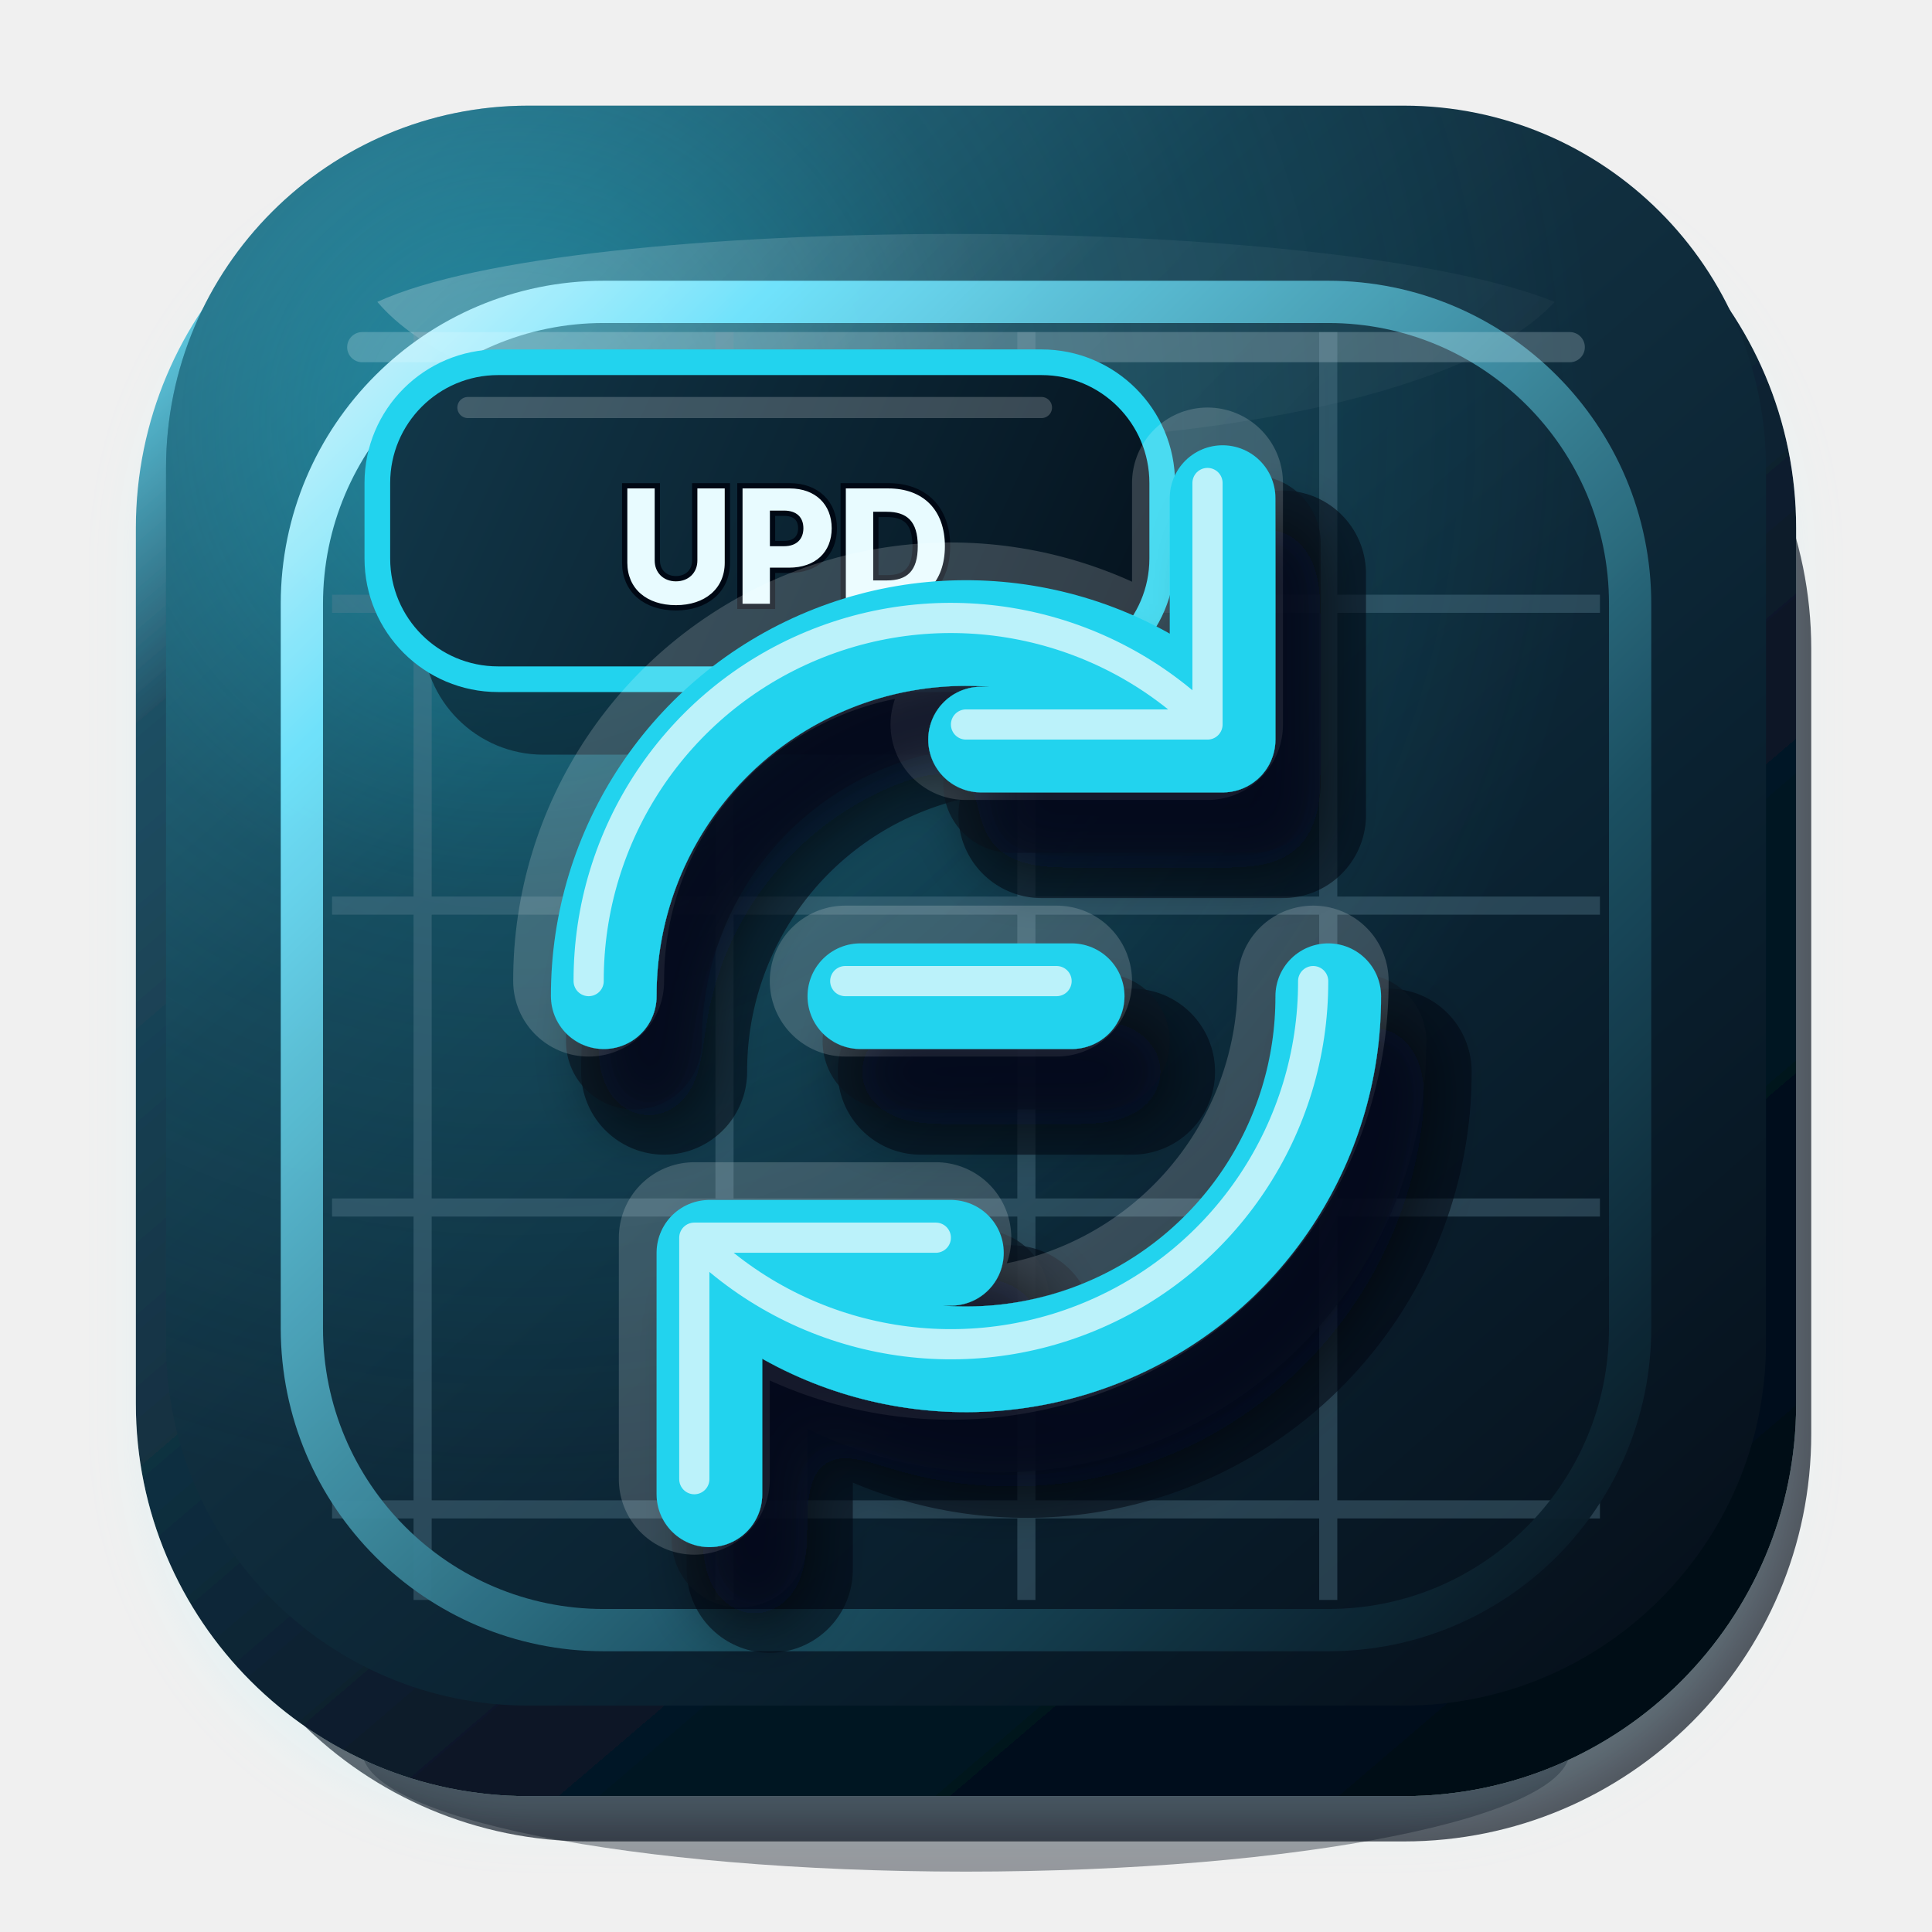
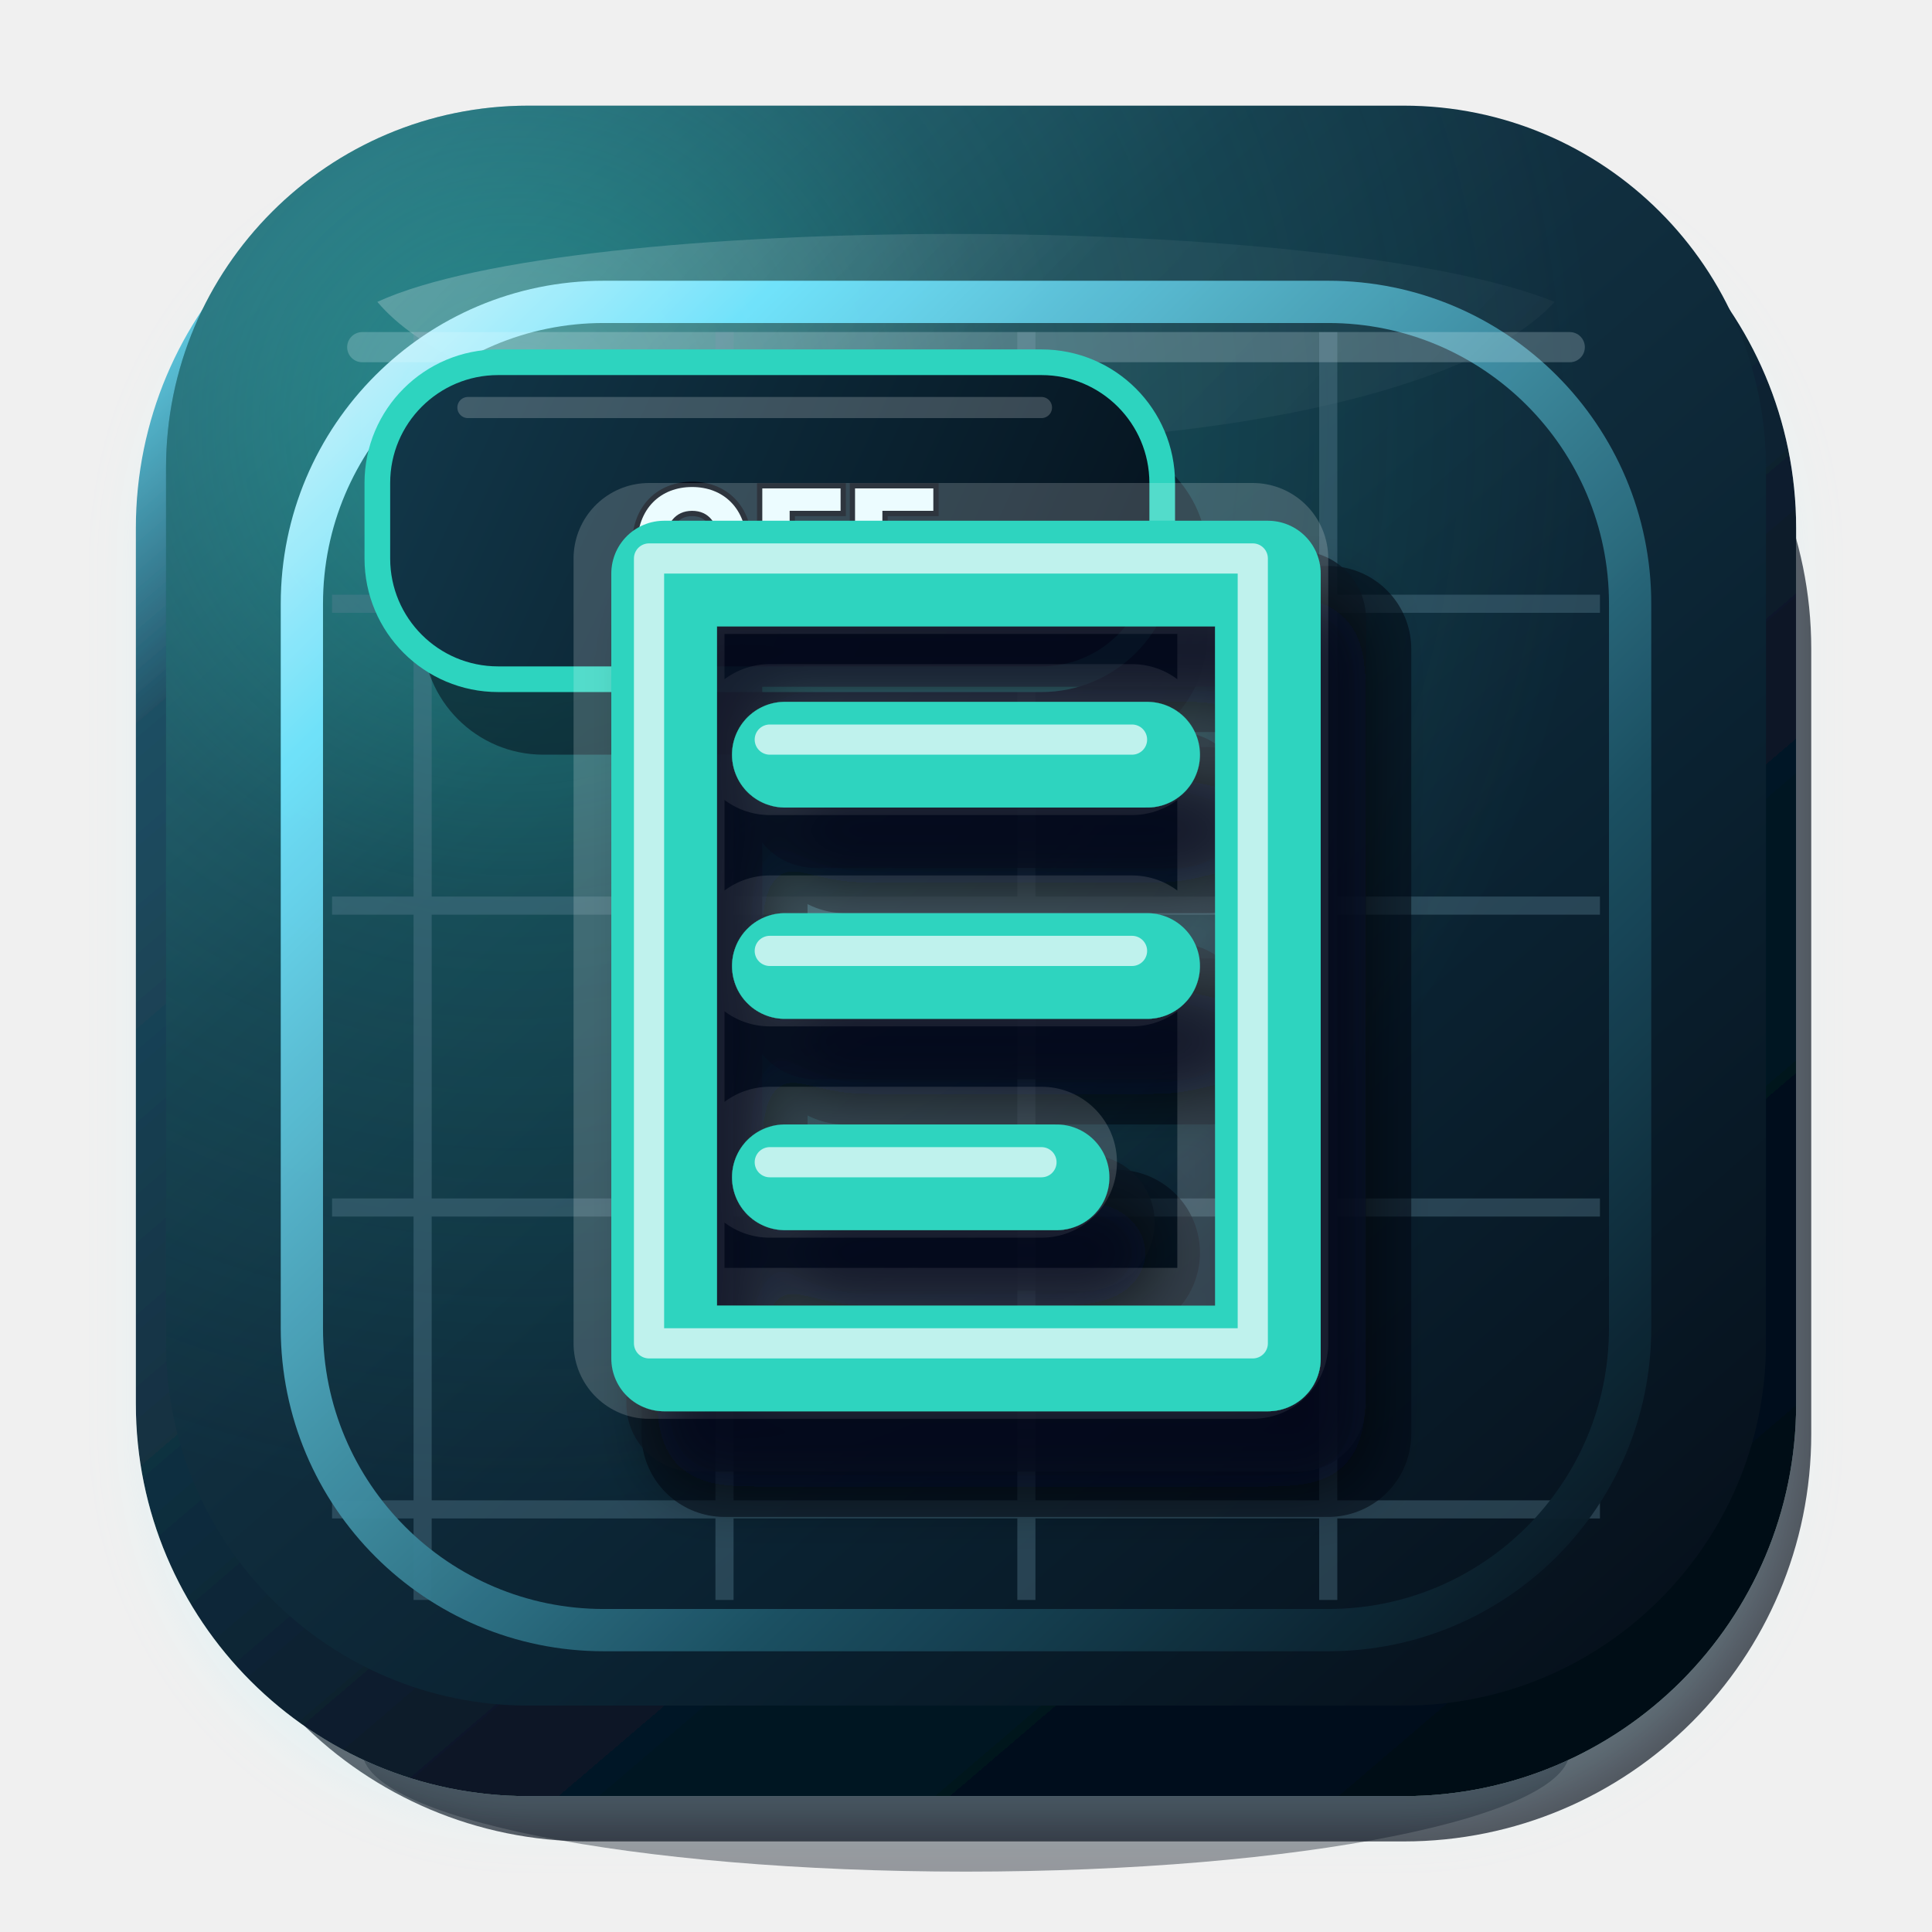
<svg xmlns="http://www.w3.org/2000/svg" width="128" height="128" viewBox="0 0 128 128">
  <defs>
    <linearGradient id="edge" x1="18" y1="10" x2="112" y2="120" gradientUnits="userSpaceOnUse">
      <stop offset="0" stop-color="#6ee7ff" />
      <stop offset="0.16" stop-color="#1f4f63" />
      <stop offset="0.62" stop-color="#071827" />
      <stop offset="1" stop-color="#020814" />
    </linearGradient>
    <linearGradient id="face" x1="22" y1="13" x2="108" y2="111" gradientUnits="userSpaceOnUse">
      <stop offset="0" stop-color="#2b5b6f" />
      <stop offset="0.28" stop-color="#143647" />
      <stop offset="0.68" stop-color="#0a2130" />
      <stop offset="1" stop-color="#06101b" />
    </linearGradient>
    <linearGradient id="badge" x1="26" y1="24" x2="78" y2="48" gradientUnits="userSpaceOnUse">
      <stop offset="0" stop-color="#12384a" />
      <stop offset="1" stop-color="#04101b" />
    </linearGradient>
    <linearGradient id="rim" x1="20" y1="18" x2="108" y2="108" gradientUnits="userSpaceOnUse">
      <stop offset="0" stop-color="#e8fbff" />
      <stop offset="0.18" stop-color="#72e6ff" />
      <stop offset="0.68" stop-color="#1c5264" />
      <stop offset="1" stop-color="#06111d" />
    </linearGradient>
    <radialGradient id="glow" cx="34" cy="28" r="72" gradientUnits="userSpaceOnUse">
-       <stop offset="0" stop-color="#22d3ee" stop-opacity="0.46" />
-       <stop offset="0.45" stop-color="#22d3ee" stop-opacity="0.16" />
-       <stop offset="1" stop-color="#22d3ee" stop-opacity="0" />
+       <stop offset="0" stop-color="#2dd4bf" stop-opacity="0.46" />
+       <stop offset="0.45" stop-color="#2dd4bf" stop-opacity="0.16" />
+       <stop offset="1" stop-color="#2dd4bf" stop-opacity="0" />
    </radialGradient>
    <linearGradient id="shine" x1="24" y1="16" x2="86" y2="74" gradientUnits="userSpaceOnUse">
      <stop offset="0" stop-color="#ffffff" stop-opacity="0.36" />
      <stop offset="0.42" stop-color="#ffffff" stop-opacity="0.08" />
      <stop offset="1" stop-color="#ffffff" stop-opacity="0" />
    </linearGradient>
    <filter id="plateShadow" x="-28%" y="-26%" width="156%" height="166%">
      <feDropShadow dx="0" dy="15" stdDeviation="9" flood-color="#000814" flood-opacity="0.48" />
      <feDropShadow dx="0" dy="2" stdDeviation="1.5" flood-color="#b7f5ff" flood-opacity="0.18" />
    </filter>
    <filter id="glyphLift" x="-28%" y="-28%" width="156%" height="156%">
      <feDropShadow dx="3" dy="5" stdDeviation="2" flood-color="#000814" flood-opacity="0.62" />
    </filter>
  </defs>
  <ellipse cx="64" cy="116" rx="40" ry="8" fill="#000814" opacity="0.38" />
  <rect x="12" y="16" width="108" height="106" rx="27" fill="#020814" opacity="0.68" />
  <rect x="9" y="9" width="110" height="110" rx="26" fill="url(#edge)" filter="url(#plateShadow)" />
  <rect x="11" y="7" width="106" height="106" rx="24" fill="url(#face)" />
  <rect x="11" y="7" width="106" height="106" rx="24" fill="url(#glow)" />
  <path d="M25 20c13-6 63-6 78 0c-11 12-67 13-78 0z" fill="url(#shine)" opacity="0.72" />
  <path d="M28 22v84M48 22v84M68 22v84M88 22v84M22 40h84M22 60h84M22 80h84M22 100h84" fill="none" stroke="#5a8294" stroke-width="1.2" opacity="0.38" />
  <rect x="20" y="20" width="88" height="88" rx="20" fill="none" stroke="url(#rim)" stroke-width="2.8" opacity="0.96" />
  <path d="M24 23h80" fill="none" stroke="#e8fbff" stroke-width="2" stroke-linecap="round" opacity="0.22" />
  <rect x="28" y="29" width="52" height="21" rx="8" fill="#020814" opacity="0.5" />
-   <rect x="25" y="24" width="52" height="21" rx="8" fill="url(#badge)" stroke="#22d3ee" stroke-width="1.7" />
+   <rect x="25" y="24" width="52" height="21" rx="8" fill="url(#badge)" stroke="#2dd4bf" stroke-width="1.7" />
  <path d="M31 27h38" fill="none" stroke="#ffffff" stroke-width="1.4" stroke-linecap="round" opacity="0.2" />
-   <text x="52" y="40" text-anchor="middle" font-family="Cantarell, Inter, Arial, sans-serif" font-size="10.5" font-weight="800" fill="#e8fbff" stroke="#000814" stroke-width="0.7" paint-order="stroke">UPD</text>
-   <path d="M40 66a24 24 0 0 1 41-17M81 49h-16M81 49v-16M88 66a24 24 0 0 1-41 17M47 83h16M47 83v16M57 66h14" fill="none" stroke="#020814" stroke-width="11" stroke-linecap="round" stroke-linejoin="round" opacity="0.58" transform="translate(4 5)" />
-   <path d="M40 66a24 24 0 0 1 41-17M81 49h-16M81 49v-16M88 66a24 24 0 0 1-41 17M47 83h16M47 83v16M57 66h14" fill="none" stroke="#0b1724" stroke-width="9" stroke-linecap="round" stroke-linejoin="round" opacity="0.72" transform="translate(2 3)" />
-   <path d="M40 66a24 24 0 0 1 41-17M81 49h-16M81 49v-16M88 66a24 24 0 0 1-41 17M47 83h16M47 83v16M57 66h14" fill="none" stroke="#ffffff" stroke-width="10" stroke-linecap="round" stroke-linejoin="round" opacity="0.18" transform="translate(-1 -1)" />
-   <path d="M40 66a24 24 0 0 1 41-17M81 49h-16M81 49v-16M88 66a24 24 0 0 1-41 17M47 83h16M47 83v16M57 66h14" fill="none" stroke="#22d3ee" stroke-width="7" stroke-linecap="round" stroke-linejoin="round" filter="url(#glyphLift)" />
-   <path d="M40 66a24 24 0 0 1 41-17M81 49h-16M81 49v-16M88 66a24 24 0 0 1-41 17M47 83h16M47 83v16M57 66h14" fill="none" stroke="#f7fdff" stroke-width="2" stroke-linecap="round" stroke-linejoin="round" opacity="0.72" transform="translate(-1 -1)" />
+   <text x="52" y="40" text-anchor="middle" font-family="Cantarell, Inter, Arial, sans-serif" font-size="10.5" font-weight="800" fill="#e8fbff" stroke="#000814" stroke-width="0.7" paint-order="stroke">OFF</text>
+   <path d="M44 38h40v52H44zM52 50h24M52 64h24M52 78h18" fill="none" stroke="#020814" stroke-width="11" stroke-linecap="round" stroke-linejoin="round" opacity="0.58" transform="translate(4 5)" />
+   <path d="M44 38h40v52H44zM52 50h24M52 64h24M52 78h18" fill="none" stroke="#0b1724" stroke-width="9" stroke-linecap="round" stroke-linejoin="round" opacity="0.72" transform="translate(2 3)" />
+   <path d="M44 38h40v52H44zM52 50h24M52 64h24M52 78h18" fill="none" stroke="#ffffff" stroke-width="10" stroke-linecap="round" stroke-linejoin="round" opacity="0.18" transform="translate(-1 -1)" />
+   <path d="M44 38h40v52H44zM52 50h24M52 64h24M52 78h18" fill="none" stroke="#2dd4bf" stroke-width="7" stroke-linecap="round" stroke-linejoin="round" filter="url(#glyphLift)" />
+   <path d="M44 38h40v52H44zM52 50h24M52 64h24M52 78h18" fill="none" stroke="#f7fdff" stroke-width="2" stroke-linecap="round" stroke-linejoin="round" opacity="0.72" transform="translate(-1 -1)" />
</svg>
